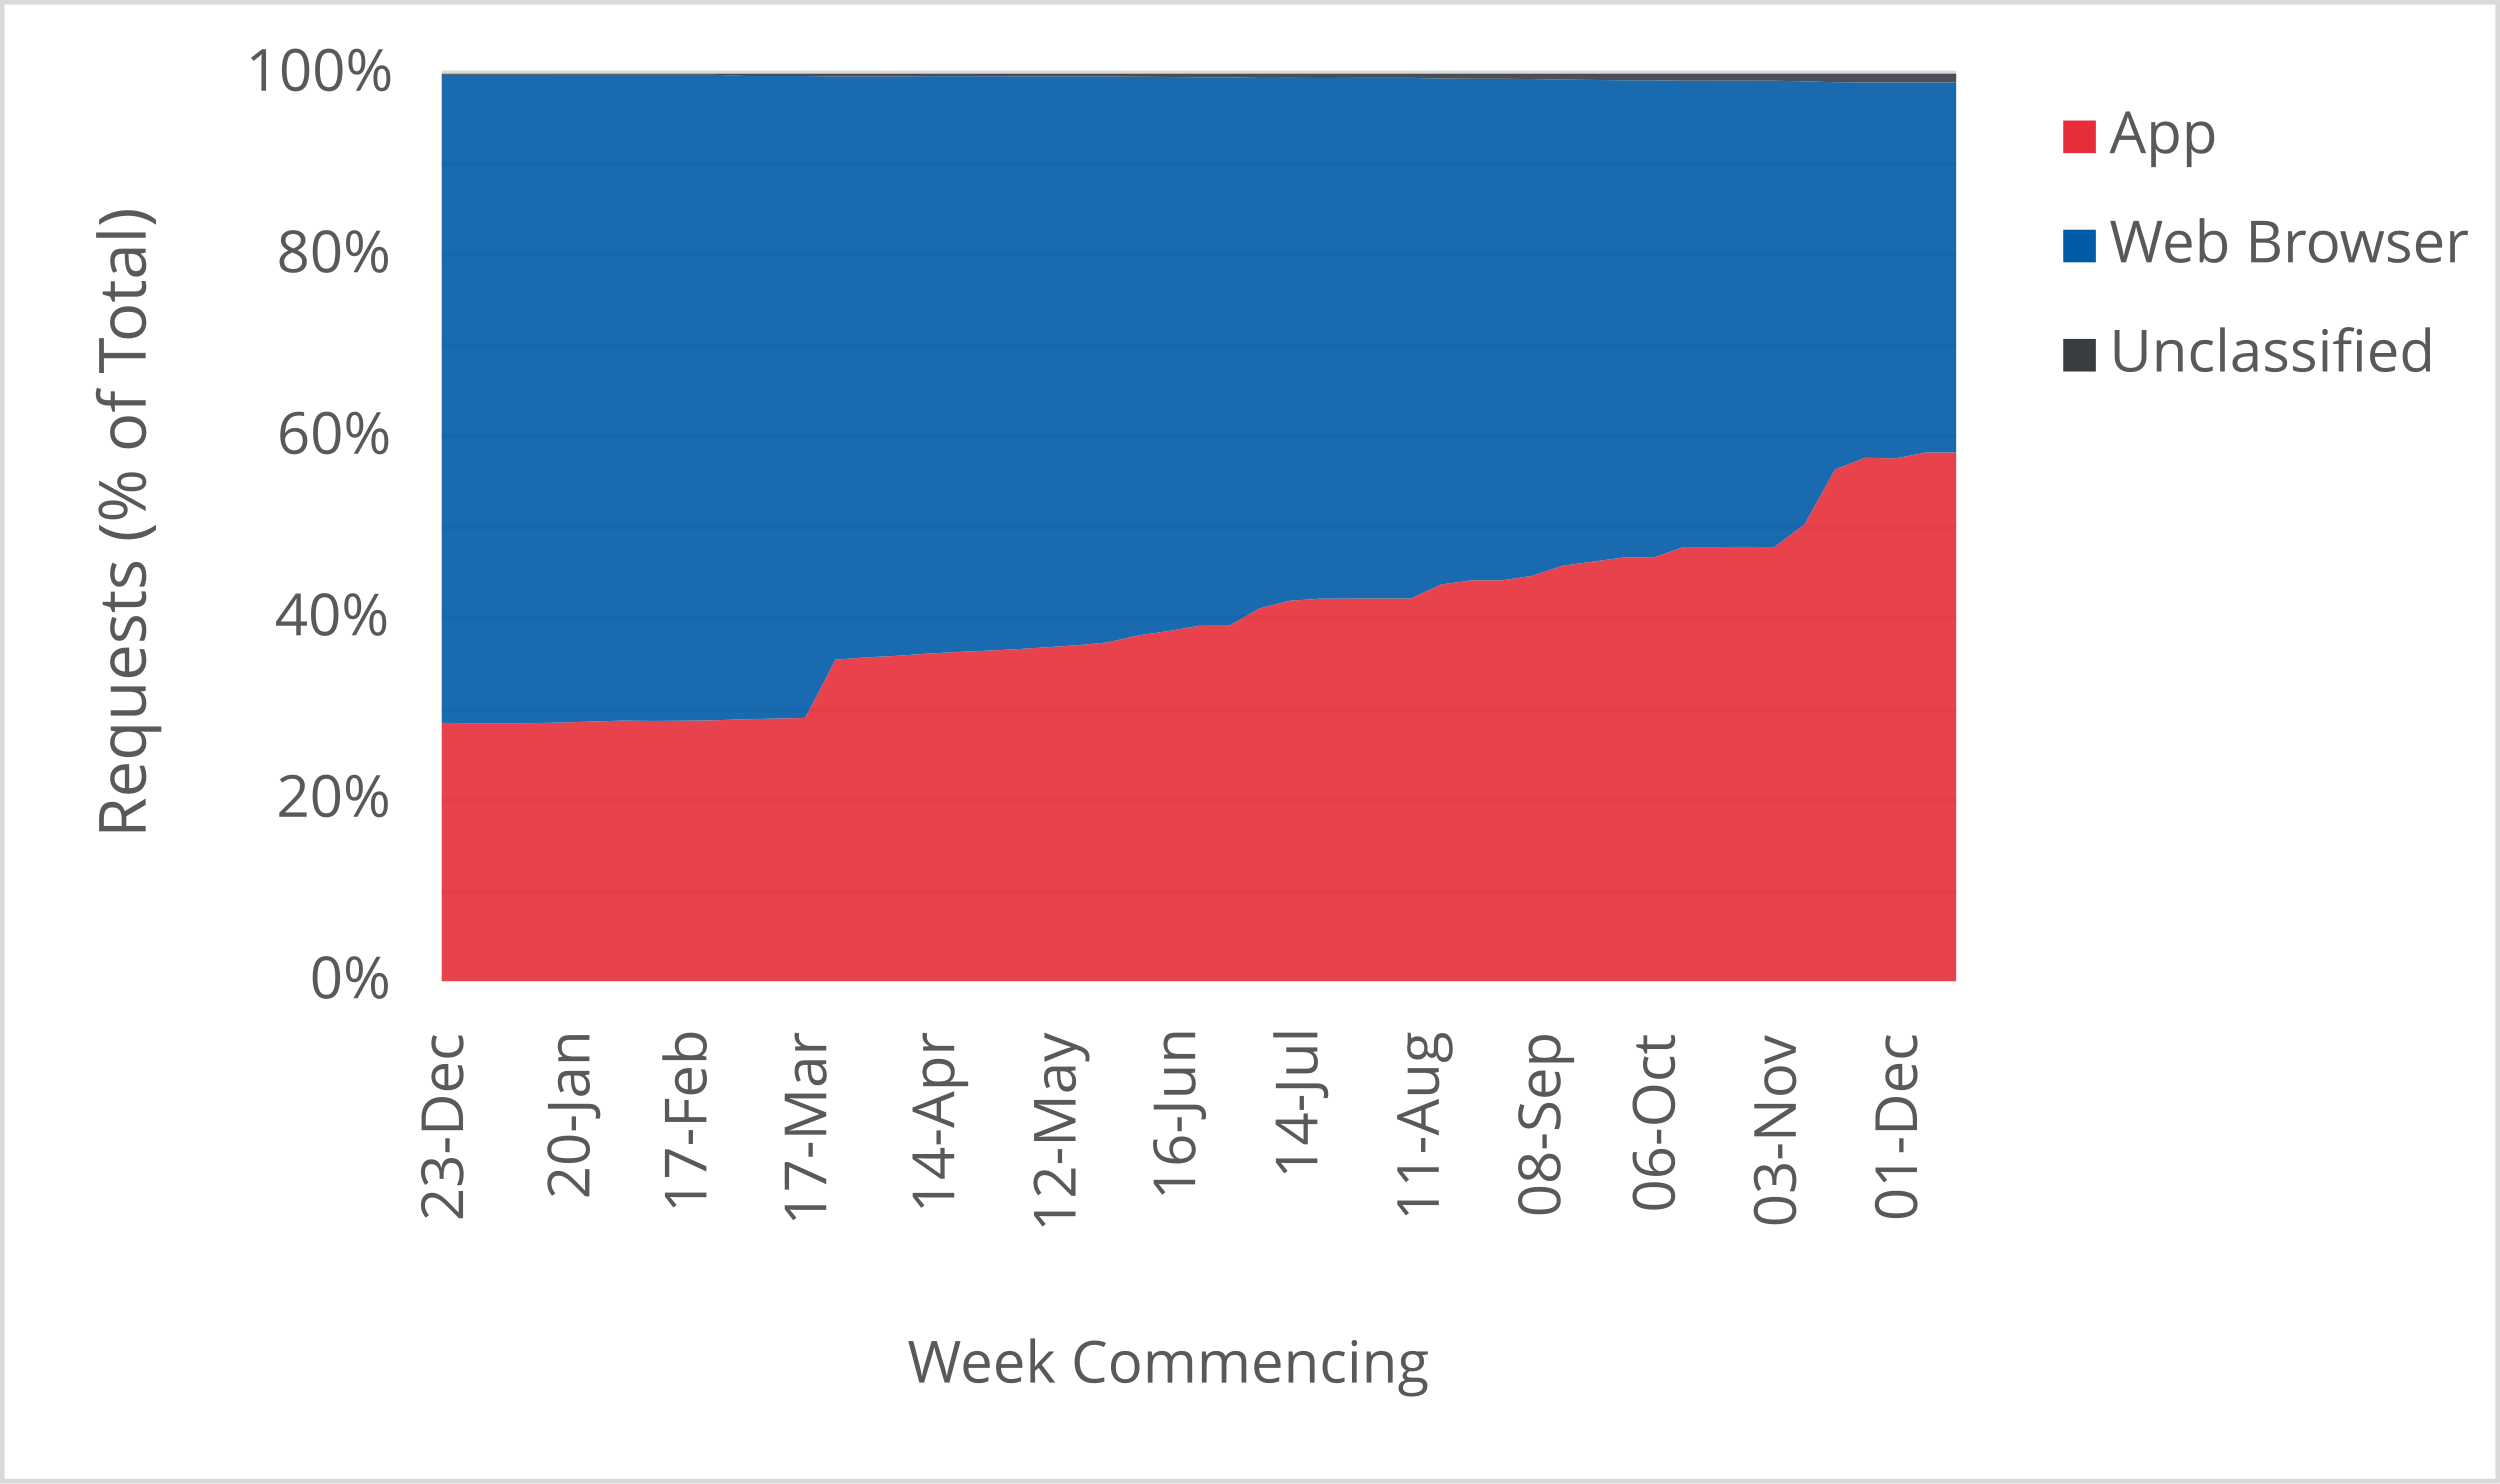
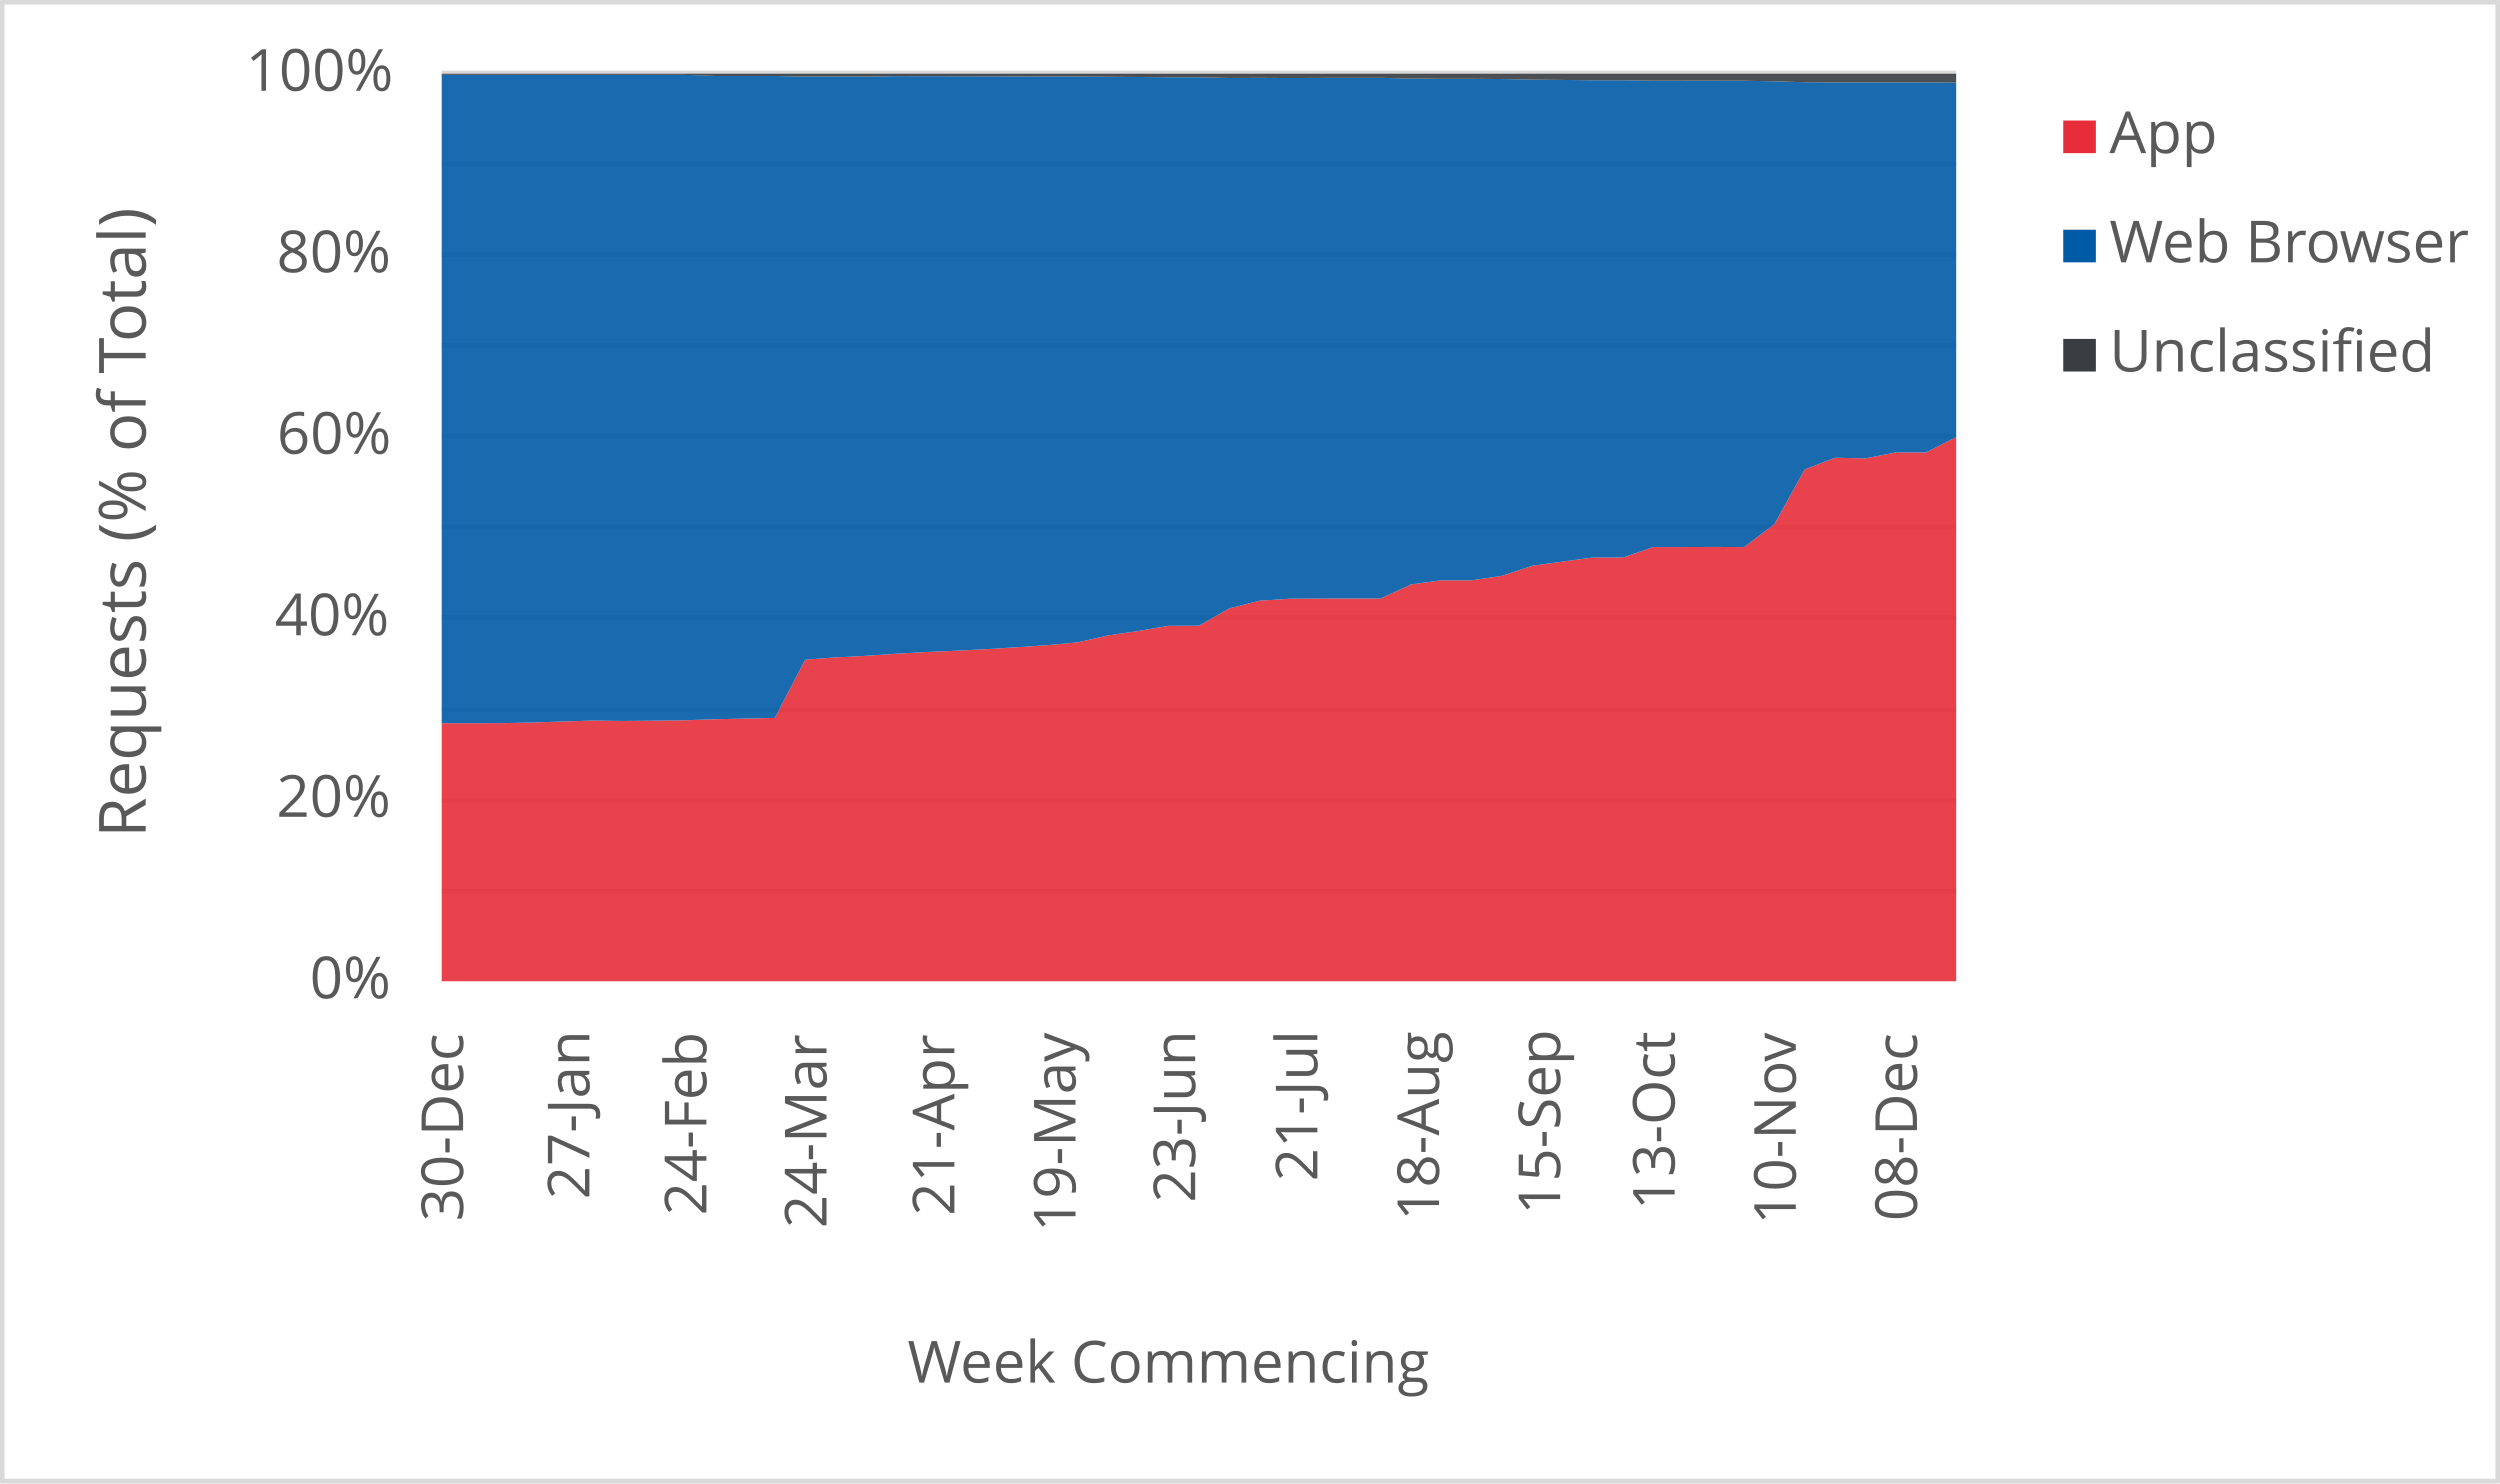
<svg xmlns="http://www.w3.org/2000/svg" width="1763" height="1046" xml:space="preserve" overflow="hidden">
  <defs>
    <clipPath id="clip0">
      <rect x="2917" y="346" width="1763" height="1046" />
    </clipPath>
  </defs>
  <g clip-path="url(#clip0)" transform="translate(-2917 -346)">
    <rect x="2918" y="347" width="1760" height="1043" fill="#FFFFFF" />
    <g>
      <path d="    M3228.5 974.532 4296.5 974.532    M3228.5 910.53 4296.5 910.53    M3228.5 846.528 4296.5 846.528    M3228.5 781.526 4296.5 781.526    M3228.5 717.524 4296.5 717.524    M3228.5 653.522 4296.5 653.522    M3228.5 589.52 4296.5 589.52    M3228.5 525.517 4296.5 525.517    M3228.5 461.515 4296.5 461.515    M3228.5 397.5 4296.5 397.5" stroke="#D9D9D9" stroke-width="3.438" stroke-linejoin="round" stroke-miterlimit="10" fill="none" />
    </g>
    <g>
      <path d="M 1038.5 4296.5 1038.5" stroke="#D9D9D9" stroke-width="3.438" stroke-linejoin="round" stroke-miterlimit="10" fill="none" fill-rule="evenodd" />
    </g>
    <g>
-       <text fill="#595959" font-family="Verdana,Open Sans,DejaVu Sans,sans-serif" font-weight="400" font-size="41" transform="matrix(6.12323e-17 -1 1 6.12323e-17 3243.545 1207.126)">23-Dec</text>
+       <text fill="#595959" font-family="Verdana,Open Sans,DejaVu Sans,sans-serif" font-weight="400" font-size="41" transform="matrix(6.12323e-17 -1 1 6.12323e-17 3243.565 1207.246)">30-Dec</text>
    </g>
    <g>
-       <text fill="#595959" font-family="Verdana,Open Sans,DejaVu Sans,sans-serif" font-weight="400" font-size="41" transform="matrix(6.12323e-17 -1 1 6.12323e-17 3332.658 1191.691)">20-Jan</text>
+       <text fill="#595959" font-family="Verdana,Open Sans,DejaVu Sans,sans-serif" font-weight="400" font-size="41" transform="matrix(6.12323e-17 -1 1 6.12323e-17 3332.638 1191.691)">27-Jan</text>
    </g>
    <g>
-       <text fill="#595959" font-family="Verdana,Open Sans,DejaVu Sans,sans-serif" font-weight="400" font-size="41" transform="matrix(6.12323e-17 -1 1 6.12323e-17 3415.155 1201.32)">17-Feb</text>
+       <text fill="#595959" font-family="Verdana,Open Sans,DejaVu Sans,sans-serif" font-weight="400" font-size="41" transform="matrix(6.12323e-17 -1 1 6.12323e-17 3415.155 1203.082)">24-Feb</text>
    </g>
    <g>
-       <text fill="#595959" font-family="Verdana,Open Sans,DejaVu Sans,sans-serif" font-weight="400" font-size="41" transform="matrix(6.12323e-17 -1 1 6.12323e-17 3499.654 1210.289)">17-Mar</text>
+       <text fill="#595959" font-family="Verdana,Open Sans,DejaVu Sans,sans-serif" font-weight="400" font-size="41" transform="matrix(6.12323e-17 -1 1 6.12323e-17 3499.865 1212.051)">24-Mar</text>
    </g>
    <g>
-       <text fill="#595959" font-family="Verdana,Open Sans,DejaVu Sans,sans-serif" font-weight="400" font-size="41" transform="matrix(6.12323e-17 -1 1 6.12323e-17 3589.899 1201.541)">14-Apr</text>
+       <text fill="#595959" font-family="Verdana,Open Sans,DejaVu Sans,sans-serif" font-weight="400" font-size="41" transform="matrix(6.12323e-17 -1 1 6.12323e-17 3590.029 1203.302)">21-Apr</text>
    </g>
    <g>
-       <text fill="#595959" font-family="Verdana,Open Sans,DejaVu Sans,sans-serif" font-weight="400" font-size="41" transform="matrix(6.12323e-17 -1 1 6.12323e-17 3675.469 1214.753)">12-May</text>
+       <text fill="#595959" font-family="Verdana,Open Sans,DejaVu Sans,sans-serif" font-weight="400" font-size="41" transform="matrix(6.12323e-17 -1 1 6.12323e-17 3675.469 1214.753)">19-May</text>
    </g>
    <g>
-       <text fill="#595959" font-family="Verdana,Open Sans,DejaVu Sans,sans-serif" font-weight="400" font-size="41" transform="matrix(6.12323e-17 -1 1 6.12323e-17 3759.838 1192.291)">16-Jun</text>
+       <text fill="#595959" font-family="Verdana,Open Sans,DejaVu Sans,sans-serif" font-weight="400" font-size="41" transform="matrix(6.12323e-17 -1 1 6.12323e-17 3759.838 1194.053)">23-Jun</text>
    </g>
    <g>
-       <text fill="#595959" font-family="Verdana,Open Sans,DejaVu Sans,sans-serif" font-weight="400" font-size="41" transform="matrix(6.12323e-17 -1 1 6.12323e-17 3846.009 1177.277)">14-Jul</text>
+       <text fill="#595959" font-family="Verdana,Open Sans,DejaVu Sans,sans-serif" font-weight="400" font-size="41" transform="matrix(6.12323e-17 -1 1 6.12323e-17 3846.009 1179.039)">21-Jul</text>
    </g>
    <g>
-       <text fill="#595959" font-family="Verdana,Open Sans,DejaVu Sans,sans-serif" font-weight="400" font-size="41" transform="matrix(6.12323e-17 -1 1 6.12323e-17 3931.639 1206.906)">11-Aug</text>
+       <text fill="#595959" font-family="Verdana,Open Sans,DejaVu Sans,sans-serif" font-weight="400" font-size="41" transform="matrix(6.12323e-17 -1 1 6.12323e-17 3931.789 1206.906)">18-Aug</text>
    </g>
    <g>
-       <text fill="#595959" font-family="Verdana,Open Sans,DejaVu Sans,sans-serif" font-weight="400" font-size="41" transform="matrix(6.12323e-17 -1 1 6.12323e-17 4017.249 1204.383)">08-Sep</text>
+       <text fill="#595959" font-family="Verdana,Open Sans,DejaVu Sans,sans-serif" font-weight="400" font-size="41" transform="matrix(6.12323e-17 -1 1 6.12323e-17 4017.229 1202.662)">15-Sep</text>
    </g>
    <g>
-       <text fill="#595959" font-family="Verdana,Open Sans,DejaVu Sans,sans-serif" font-weight="400" font-size="41" transform="matrix(6.12323e-17 -1 1 6.12323e-17 4097.965 1201.1)">06-Oct</text>
+       <text fill="#595959" font-family="Verdana,Open Sans,DejaVu Sans,sans-serif" font-weight="400" font-size="41" transform="matrix(6.12323e-17 -1 1 6.12323e-17 4097.965 1199.378)">13-Oct</text>
    </g>
    <g>
-       <text fill="#595959" font-family="Verdana,Open Sans,DejaVu Sans,sans-serif" font-weight="400" font-size="41" transform="matrix(6.12323e-17 -1 1 6.12323e-17 4183.405 1211.43)">03-Nov</text>
+       <text fill="#595959" font-family="Verdana,Open Sans,DejaVu Sans,sans-serif" font-weight="400" font-size="41" transform="matrix(6.12323e-17 -1 1 6.12323e-17 4183.405 1209.708)">10-Nov</text>
    </g>
    <g>
-       <text fill="#595959" font-family="Verdana,Open Sans,DejaVu Sans,sans-serif" font-weight="400" font-size="41" transform="matrix(6.12323e-17 -1 1 6.12323e-17 4268.845 1207.086)">01-Dec</text>
+       <text fill="#595959" font-family="Verdana,Open Sans,DejaVu Sans,sans-serif" font-weight="400" font-size="41" transform="matrix(6.12323e-17 -1 1 6.12323e-17 4268.845 1207.086)">08-Dec</text>
    </g>
    <g>
      <text fill="#595959" font-family="Verdana,Open Sans,DejaVu Sans,sans-serif" font-weight="400" font-size="41" transform="matrix(1 0 0 1 3135.448 1050)">0%</text>
    </g>
    <g>
      <text fill="#595959" font-family="Verdana,Open Sans,DejaVu Sans,sans-serif" font-weight="400" font-size="41" transform="matrix(1 0 0 1 3111.965 922)">20%</text>
    </g>
    <g>
      <text fill="#595959" font-family="Verdana,Open Sans,DejaVu Sans,sans-serif" font-weight="400" font-size="41" transform="matrix(1 0 0 1 3110.824 794)">40%</text>
    </g>
    <g>
      <text fill="#595959" font-family="Verdana,Open Sans,DejaVu Sans,sans-serif" font-weight="400" font-size="41" transform="matrix(1 0 0 1 3112.306 666)">60%</text>
    </g>
    <g>
      <text fill="#595959" font-family="Verdana,Open Sans,DejaVu Sans,sans-serif" font-weight="400" font-size="41" transform="matrix(1 0 0 1 3112.045 538)">80%</text>
    </g>
    <g>
      <text fill="#595959" font-family="Verdana,Open Sans,DejaVu Sans,sans-serif" font-weight="400" font-size="41" transform="matrix(1 0 0 1 3090.284 410)">100%</text>
    </g>
    <g>
      <text fill="#595959" font-family="Verdana,Open Sans,DejaVu Sans,sans-serif" font-weight="400" font-size="41" transform="matrix(1 0 0 1 3556.971 1321)">Week Commencing</text>
    </g>
    <g>
      <text fill="#595959" font-family="Verdana,Open Sans,DejaVu Sans,sans-serif" font-weight="400" font-size="46" transform="matrix(6.12323e-17 -1 1 6.12323e-17 3019.73 936.7666)">Requests (% of Total)</text>
    </g>
    <rect x="2918.5" y="347.5" width="1760" height="1043" stroke="#D9D9D9" stroke-width="3.438" stroke-linejoin="round" stroke-miterlimit="10" fill="none" />
    <g>
-       <path d="M3228.5 1038 3249.86 1038 3271.22 1038 3292.58 1038 3313.94 1038 3335.3 1038 3356.66 1038 3378.02 1038 3399.38 1038 3420.74 1038 3442.1 1038 3463.46 1038 3484.82 1038 3506.18 1038 3527.54 1038 3548.9 1038 3570.26 1038 3591.62 1038 3612.98 1038 3634.34 1038 3655.7 1038 3677.06 1038 3698.42 1038 3719.78 1038 3741.14 1038 3762.5 1038 3783.86 1038 3805.22 1038 3826.58 1038 3847.94 1038 3869.3 1038 3890.66 1038 3912.02 1038 3933.38 1038 3954.74 1038 3976.1 1038 3997.46 1038 4018.82 1038 4040.18 1038 4061.54 1038 4082.9 1038 4104.26 1038 4125.62 1038 4146.98 1038 4168.34 1038 4189.7 1038 4211.06 1038 4232.42 1038 4253.78 1038 4275.14 1038 4296.5 1038 4296.5 665.101 4275.14 665.069 4253.78 669.251 4232.42 668.802 4211.06 677.031 4189.7 715.633 4168.34 731.79 4146.98 731.695 4125.62 731.781 4104.26 731.771 4082.9 739.179 4061.54 739.172 4040.18 742.046 4018.82 744.982 3997.46 752.092 3976.1 755.239 3954.74 755.25 3933.38 758.13 3912.02 768.087 3890.66 768.062 3869.3 768.117 3847.94 768.202 3826.58 769.607 3805.22 775.05 3783.86 787.236 3762.5 787.309 3741.14 790.965 3719.78 794.081 3698.42 798.971 3677.06 800.958 3655.7 802.407 3634.34 803.757 3612.98 804.88 3591.62 805.789 3570.26 807.011 3548.9 808.499 3527.54 809.572 3506.18 811.203 3484.82 852.254 3463.46 852.763 3442.1 853.213 3420.74 853.954 3399.38 854.231 3378.02 854.416 3356.66 854.153 3335.3 854.811 3313.94 855.513 3292.58 855.965 3271.22 855.999 3249.86 856.027 3228.5 855.757 3228.5 1038Z" fill="#e62d39" opacity="0.9" />
+       <path d="M3228.5 1038 3249.86 1038 3271.22 1038 3292.58 1038 3313.94 1038 3335.3 1038 3356.66 1038 3378.02 1038 3399.38 1038 3420.74 1038 3442.1 1038 3463.46 1038 3484.82 1038 3506.18 1038 3527.54 1038 3548.9 1038 3570.26 1038 3591.62 1038 3612.98 1038 3634.34 1038 3655.7 1038 3677.06 1038 3698.42 1038 3719.78 1038 3741.14 1038 3762.5 1038 3783.86 1038 3805.22 1038 3826.58 1038 3847.94 1038 3869.3 1038 3890.66 1038 3912.02 1038 3933.38 1038 3954.74 1038 3976.1 1038 3997.46 1038 4018.82 1038 4040.18 1038 4061.54 1038 4082.9 1038 4104.26 1038 4125.62 1038 4146.98 1038 4168.34 1038 4189.7 1038 4211.06 1038 4232.42 1038 4253.78 1038 4275.14 1038 4296.5 1038 4296.5 654.178 4275.14 665.101 4253.78 665.069 4232.42 669.251 4211.06 668.802 4189.7 677.031 4168.34 715.633 4146.98 731.79 4125.62 731.695 4104.26 731.781 4082.9 731.771 4061.54 739.179 4040.18 739.172 4018.82 742.046 3997.46 744.982 3976.1 752.092 3954.74 755.239 3933.38 755.25 3912.02 758.13 3890.66 768.087 3869.3 768.062 3847.94 768.117 3826.58 768.202 3805.22 769.607 3783.86 775.05 3762.5 787.236 3741.14 787.309 3719.78 790.965 3698.42 794.081 3677.06 798.971 3655.7 800.958 3634.34 802.407 3612.98 803.757 3591.62 804.88 3570.26 805.789 3548.9 807.011 3527.54 808.499 3506.18 809.572 3484.82 811.203 3463.46 852.254 3442.1 852.763 3420.74 853.213 3399.38 853.954 3378.02 854.231 3356.66 854.416 3335.3 854.153 3313.94 854.811 3292.58 855.513 3271.22 855.965 3249.86 855.999 3228.5 856.027 3228.5 1038Z" fill="#e62d39" opacity="0.9" />
    </g>
    <g>
-       <path d="M3228.5 855.757 3249.86 856.027 3271.22 855.999 3292.58 855.965 3313.94 855.513 3335.3 854.811 3356.66 854.153 3378.02 854.416 3399.38 854.231 3420.74 853.954 3442.1 853.213 3463.46 852.763 3484.82 852.254 3506.18 811.203 3527.54 809.572 3548.9 808.499 3570.26 807.011 3591.62 805.789 3612.98 804.88 3634.34 803.757 3655.7 802.407 3677.06 800.958 3698.42 798.971 3719.78 794.081 3741.14 790.965 3762.5 787.309 3783.86 787.236 3805.22 775.05 3826.58 769.607 3847.94 768.202 3869.3 768.117 3890.66 768.062 3912.02 768.087 3933.38 758.13 3954.74 755.25 3976.1 755.239 3997.46 752.092 4018.82 744.982 4040.18 742.046 4061.54 739.172 4082.9 739.179 4104.26 731.771 4125.62 731.781 4146.98 731.695 4168.34 731.79 4189.7 715.633 4211.06 677.031 4232.42 668.802 4253.78 669.251 4275.14 665.069 4296.5 665.101 4296.5 404.101 4275.14 404.099 4253.78 404.096 4232.42 404.129 4211.06 403.996 4189.7 403.349 4168.34 402.925 4146.98 402.907 4125.62 402.909 4104.26 402.93 4082.9 402.603 4061.54 402.61 4040.18 402.372 4018.82 402.145 3997.46 401.736 3976.1 401.57 3954.74 401.571 3933.38 401.408 3912.02 400.892 3890.66 400.889 3869.3 400.939 3847.94 401.027 3826.58 400.909 3805.22 400.992 3783.86 400.488 3762.5 400.496 3741.14 400.292 3719.78 400.158 3698.42 399.929 3677.06 399.933 3655.7 399.88 3634.34 399.831 3612.98 399.774 3591.62 399.725 3570.26 399.705 3548.9 400.004 3527.54 399.96 3506.18 399.991 3484.82 399.584 3463.46 399.605 3442.1 399.583 3420.74 398.769 3399.38 398.749 3378.02 398.751 3356.66 398.747 3335.3 398.741 3313.94 398.738 3292.58 398.707 3271.22 398.709 3249.86 398.701 3228.5 398.685 3228.5 855.757Z" fill="#005aa6" opacity="0.9" />
+       <path d="M3228.5 856.027 3249.86 855.999 3271.22 855.965 3292.58 855.513 3313.94 854.811 3335.3 854.153 3356.66 854.416 3378.02 854.231 3399.38 853.954 3420.74 853.213 3442.1 852.763 3463.46 852.254 3484.82 811.203 3506.18 809.572 3527.54 808.499 3548.9 807.011 3570.26 805.789 3591.62 804.88 3612.98 803.757 3634.34 802.407 3655.7 800.958 3677.06 798.971 3698.42 794.081 3719.78 790.965 3741.14 787.309 3762.5 787.236 3783.86 775.05 3805.22 769.607 3826.58 768.202 3847.94 768.117 3869.3 768.062 3890.66 768.087 3912.02 758.13 3933.38 755.25 3954.74 755.239 3976.1 752.092 3997.46 744.982 4018.82 742.046 4040.18 739.172 4061.54 739.179 4082.9 731.771 4104.26 731.781 4125.62 731.695 4146.98 731.79 4168.34 715.633 4189.7 677.031 4211.06 668.802 4232.42 669.251 4253.78 665.069 4275.14 665.101 4296.5 654.178 4296.5 404.255 4275.14 404.101 4253.78 404.099 4232.42 404.096 4211.06 404.129 4189.7 403.996 4168.34 403.349 4146.98 402.925 4125.62 402.907 4104.26 402.909 4082.9 402.93 4061.54 402.603 4040.18 402.61 4018.82 402.372 3997.46 402.145 3976.1 401.736 3954.74 401.57 3933.38 401.571 3912.02 401.408 3890.66 400.892 3869.3 400.889 3847.94 400.939 3826.58 401.027 3805.22 400.909 3783.86 400.992 3762.5 400.488 3741.14 400.496 3719.78 400.292 3698.42 400.158 3677.06 399.929 3655.7 399.933 3634.34 399.88 3612.98 399.831 3591.62 399.774 3570.26 399.725 3548.9 399.705 3527.54 400.004 3506.18 399.96 3484.82 399.991 3463.46 399.584 3442.1 399.605 3420.74 399.583 3399.38 398.769 3378.02 398.749 3356.66 398.751 3335.3 398.747 3313.94 398.741 3292.58 398.738 3271.22 398.707 3249.86 398.709 3228.5 398.701 3228.5 856.027Z" fill="#005aa6" opacity="0.9" />
    </g>
    <g>
-       <path d="M3228.5 398.685 3249.86 398.701 3271.22 398.709 3292.58 398.707 3313.94 398.738 3335.3 398.741 3356.66 398.747 3378.02 398.751 3399.38 398.749 3420.74 398.769 3442.1 399.583 3463.46 399.605 3484.82 399.584 3506.18 399.991 3527.54 399.96 3548.9 400.004 3570.26 399.705 3591.62 399.725 3612.98 399.774 3634.34 399.831 3655.7 399.88 3677.06 399.933 3698.42 399.929 3719.78 400.158 3741.14 400.292 3762.5 400.496 3783.86 400.488 3805.22 400.992 3826.58 400.909 3847.94 401.027 3869.3 400.939 3890.66 400.889 3912.02 400.892 3933.38 401.408 3954.74 401.571 3976.1 401.57 3997.46 401.736 4018.82 402.145 4040.18 402.372 4061.54 402.61 4082.9 402.603 4104.26 402.93 4125.62 402.909 4146.98 402.907 4168.34 402.925 4189.7 403.349 4211.06 403.996 4232.42 404.129 4253.78 404.096 4275.14 404.099 4296.5 404.101 4296.5 398 4275.14 398 4253.78 398 4232.42 398 4211.06 398 4189.7 398 4168.34 398 4146.98 398 4125.62 398 4104.26 398 4082.9 398 4061.54 398 4040.18 398 4018.82 398 3997.46 398 3976.1 398 3954.74 398 3933.38 398 3912.02 398 3890.66 398 3869.3 398 3847.94 398 3826.58 398 3805.22 398 3783.86 398 3762.5 398 3741.14 398 3719.78 398 3698.42 398 3677.06 398 3655.7 398 3634.34 398 3612.98 398 3591.62 398 3570.26 398 3548.9 398 3527.54 398 3506.18 398 3484.82 398 3463.46 398 3442.1 398 3420.74 398 3399.38 398 3378.02 398 3356.66 398 3335.3 398 3313.94 398 3292.58 398 3271.22 398 3249.86 398 3228.5 398 3228.5 398.685Z" fill="#393d41" opacity="0.9" />
+       <path d="M3228.5 398.701 3249.86 398.709 3271.22 398.707 3292.58 398.738 3313.94 398.741 3335.3 398.747 3356.66 398.751 3378.02 398.749 3399.38 398.769 3420.74 399.583 3442.1 399.605 3463.46 399.584 3484.82 399.991 3506.18 399.96 3527.54 400.004 3548.9 399.705 3570.26 399.725 3591.62 399.774 3612.98 399.831 3634.34 399.88 3655.7 399.933 3677.06 399.929 3698.42 400.158 3719.78 400.292 3741.14 400.496 3762.5 400.488 3783.86 400.992 3805.22 400.909 3826.58 401.027 3847.94 400.939 3869.3 400.889 3890.66 400.892 3912.02 401.408 3933.38 401.571 3954.74 401.57 3976.1 401.736 3997.46 402.145 4018.82 402.372 4040.18 402.61 4061.54 402.603 4082.9 402.93 4104.26 402.909 4125.62 402.907 4146.98 402.925 4168.34 403.349 4189.7 403.996 4211.06 404.129 4232.42 404.096 4253.78 404.099 4275.14 404.101 4296.5 404.255 4296.5 398 4275.14 398 4253.78 398 4232.42 398 4211.06 398 4189.7 398 4168.34 398 4146.98 398 4125.62 398 4104.26 398 4082.9 398 4061.54 398 4040.18 398 4018.82 398 3997.46 398 3976.1 398 3954.74 398 3933.38 398 3912.02 398 3890.66 398 3869.3 398 3847.94 398 3826.58 398 3805.22 398 3783.86 398 3762.5 398 3741.14 398 3719.78 398 3698.42 398 3677.06 398 3655.7 398 3634.34 398 3612.98 398 3591.62 398 3570.26 398 3548.9 398 3527.54 398 3506.18 398 3484.82 398 3463.46 398 3442.1 398 3420.74 398 3399.38 398 3378.02 398 3356.66 398 3335.3 398 3313.94 398 3292.58 398 3271.22 398 3249.86 398 3228.5 398 3228.5 398.701Z" fill="#393d41" opacity="0.9" />
    </g>
    <g>
      <rect x="4372" y="431" width="23" height="23" fill="#e62d39" />
    </g>
    <g>
      <text fill="#595959" font-family="Verdana,Open Sans,DejaVu Sans,sans-serif" font-weight="400" font-size="41" transform="matrix(1 0 0 1 4404.56 454)">App</text>
    </g>
    <g>
      <rect x="4372" y="508" width="23" height="23" fill="#005aa6" />
    </g>
    <g>
      <text fill="#595959" font-family="Verdana,Open Sans,DejaVu Sans,sans-serif" font-weight="400" font-size="41" transform="matrix(1 0 0 1 4404.56 531)">Web Browser</text>
    </g>
    <g>
      <rect x="4372" y="585" width="23" height="23" fill="#393d41" />
    </g>
    <g>
      <text fill="#595959" font-family="Verdana,Open Sans,DejaVu Sans,sans-serif" font-weight="400" font-size="41" transform="matrix(1 0 0 1 4404.56 608)">Unclassified</text>
    </g>
  </g>
</svg>
